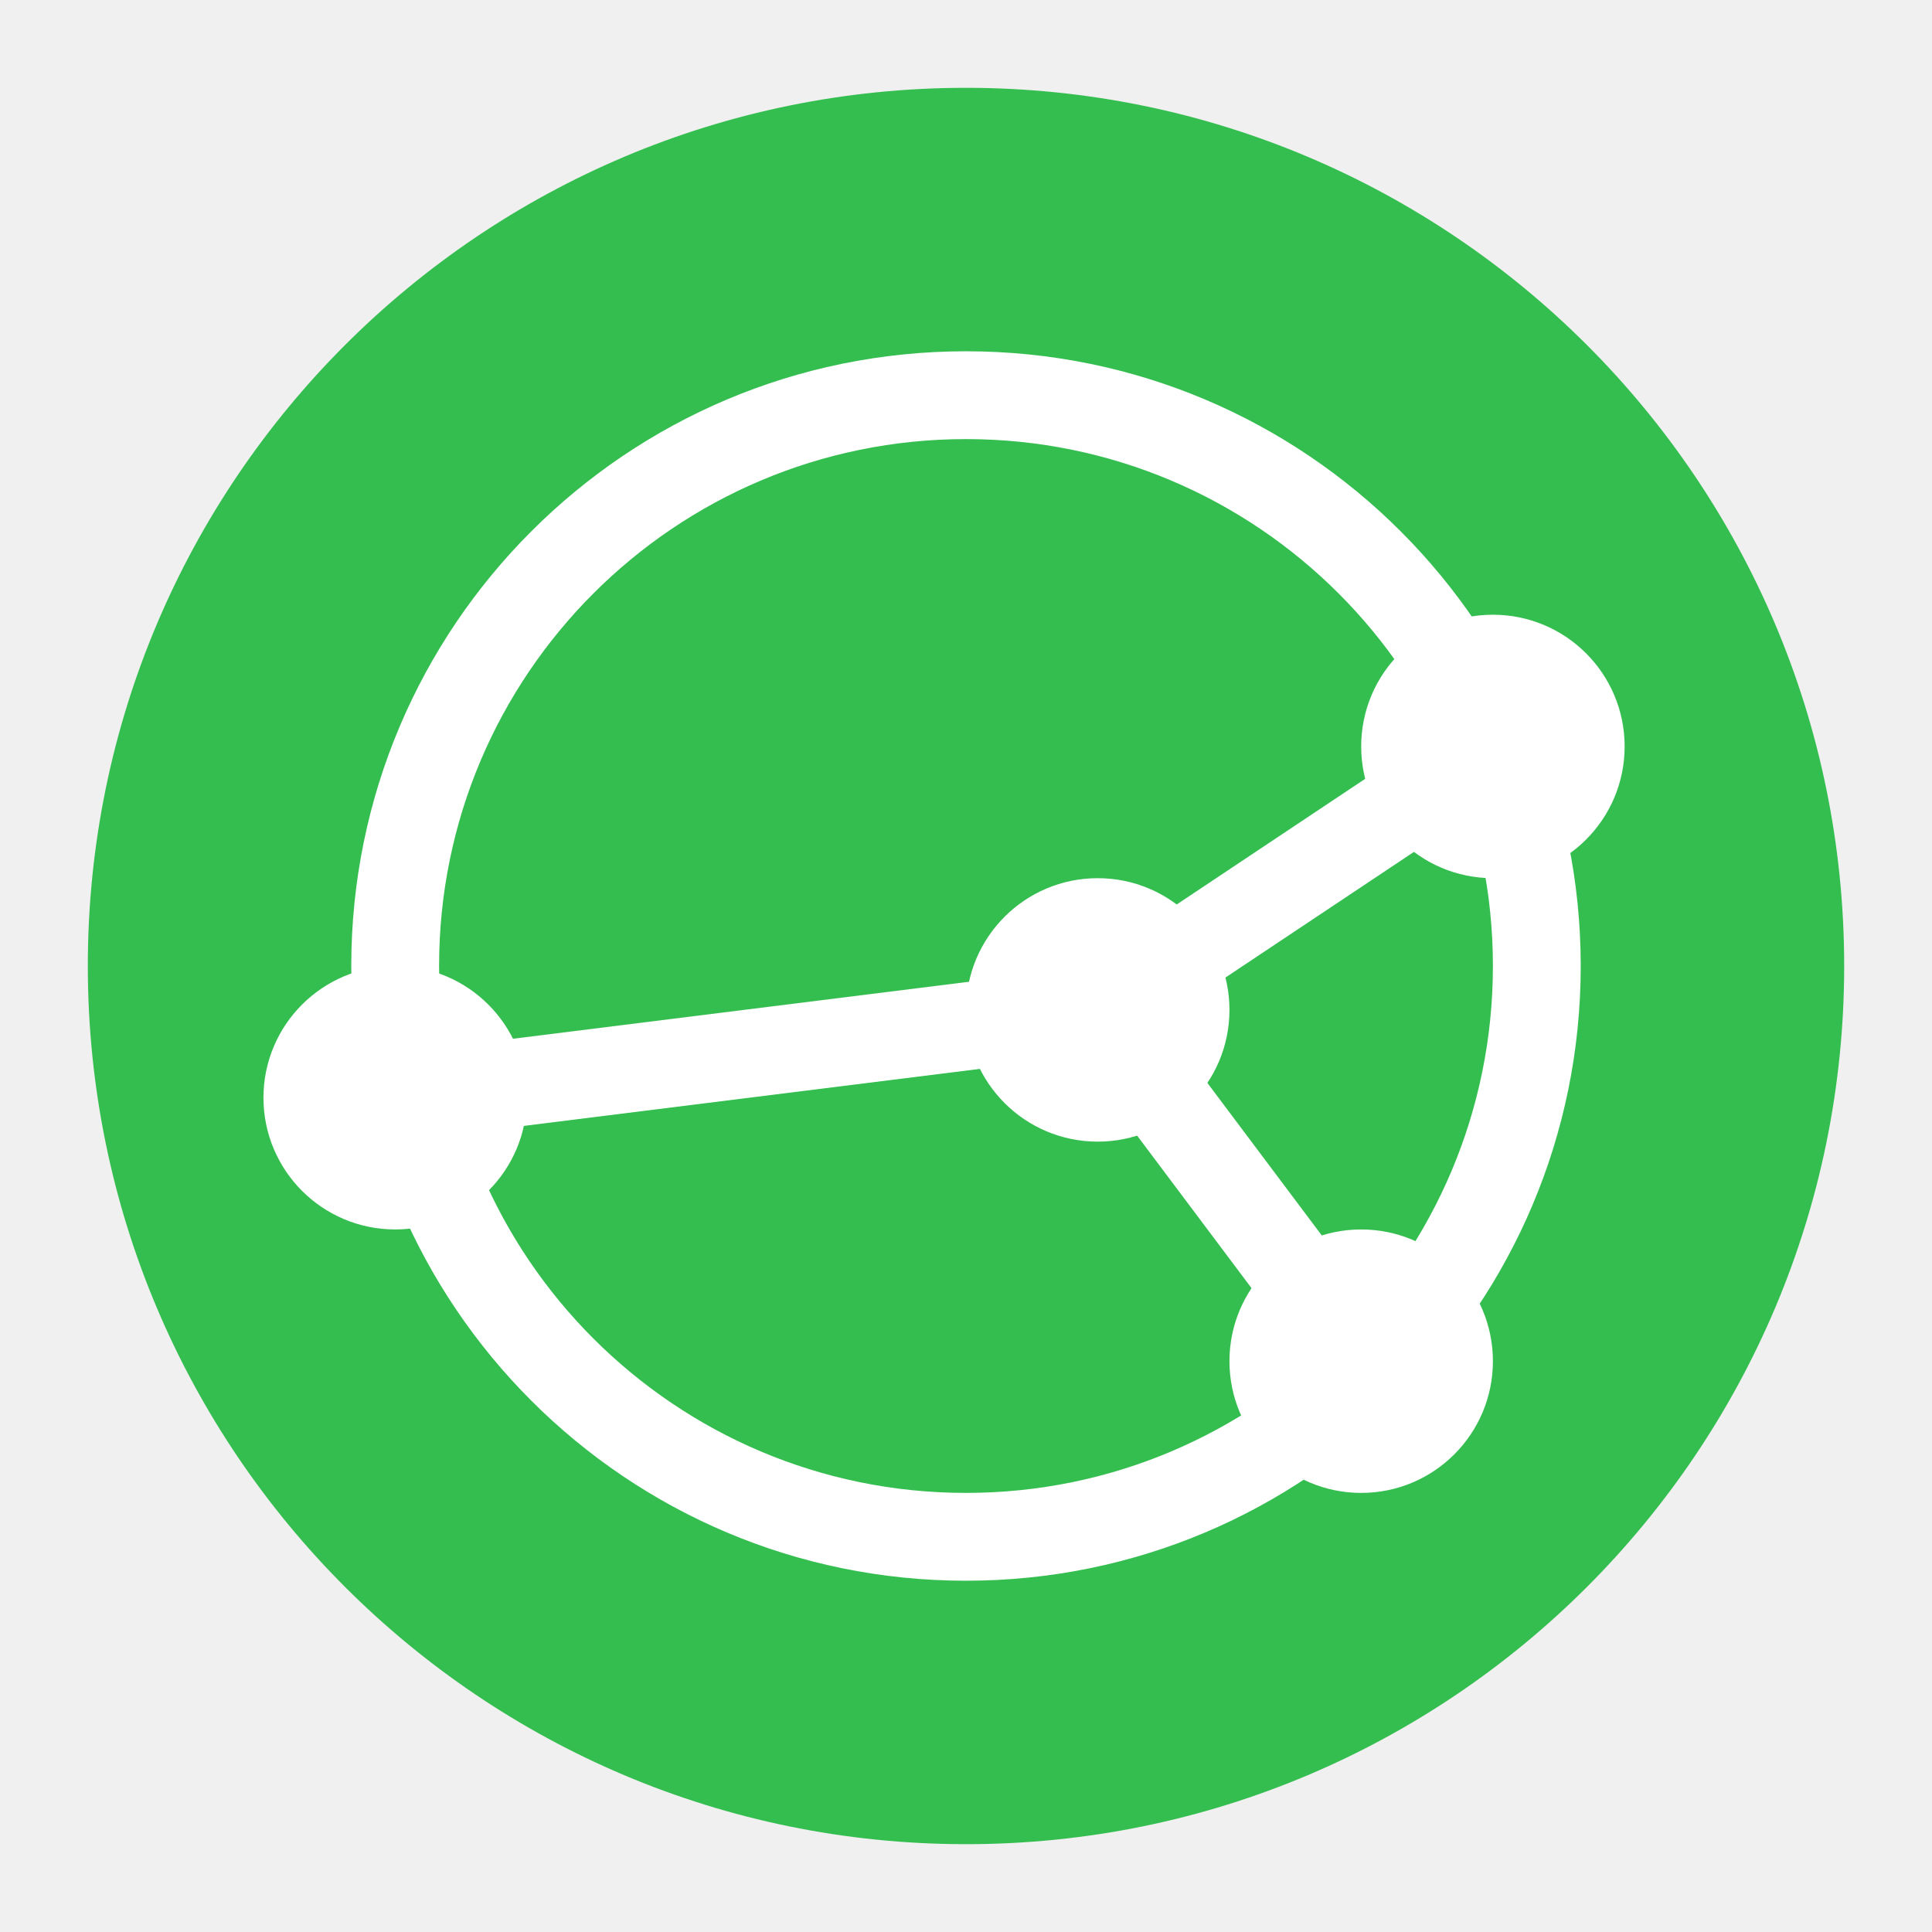
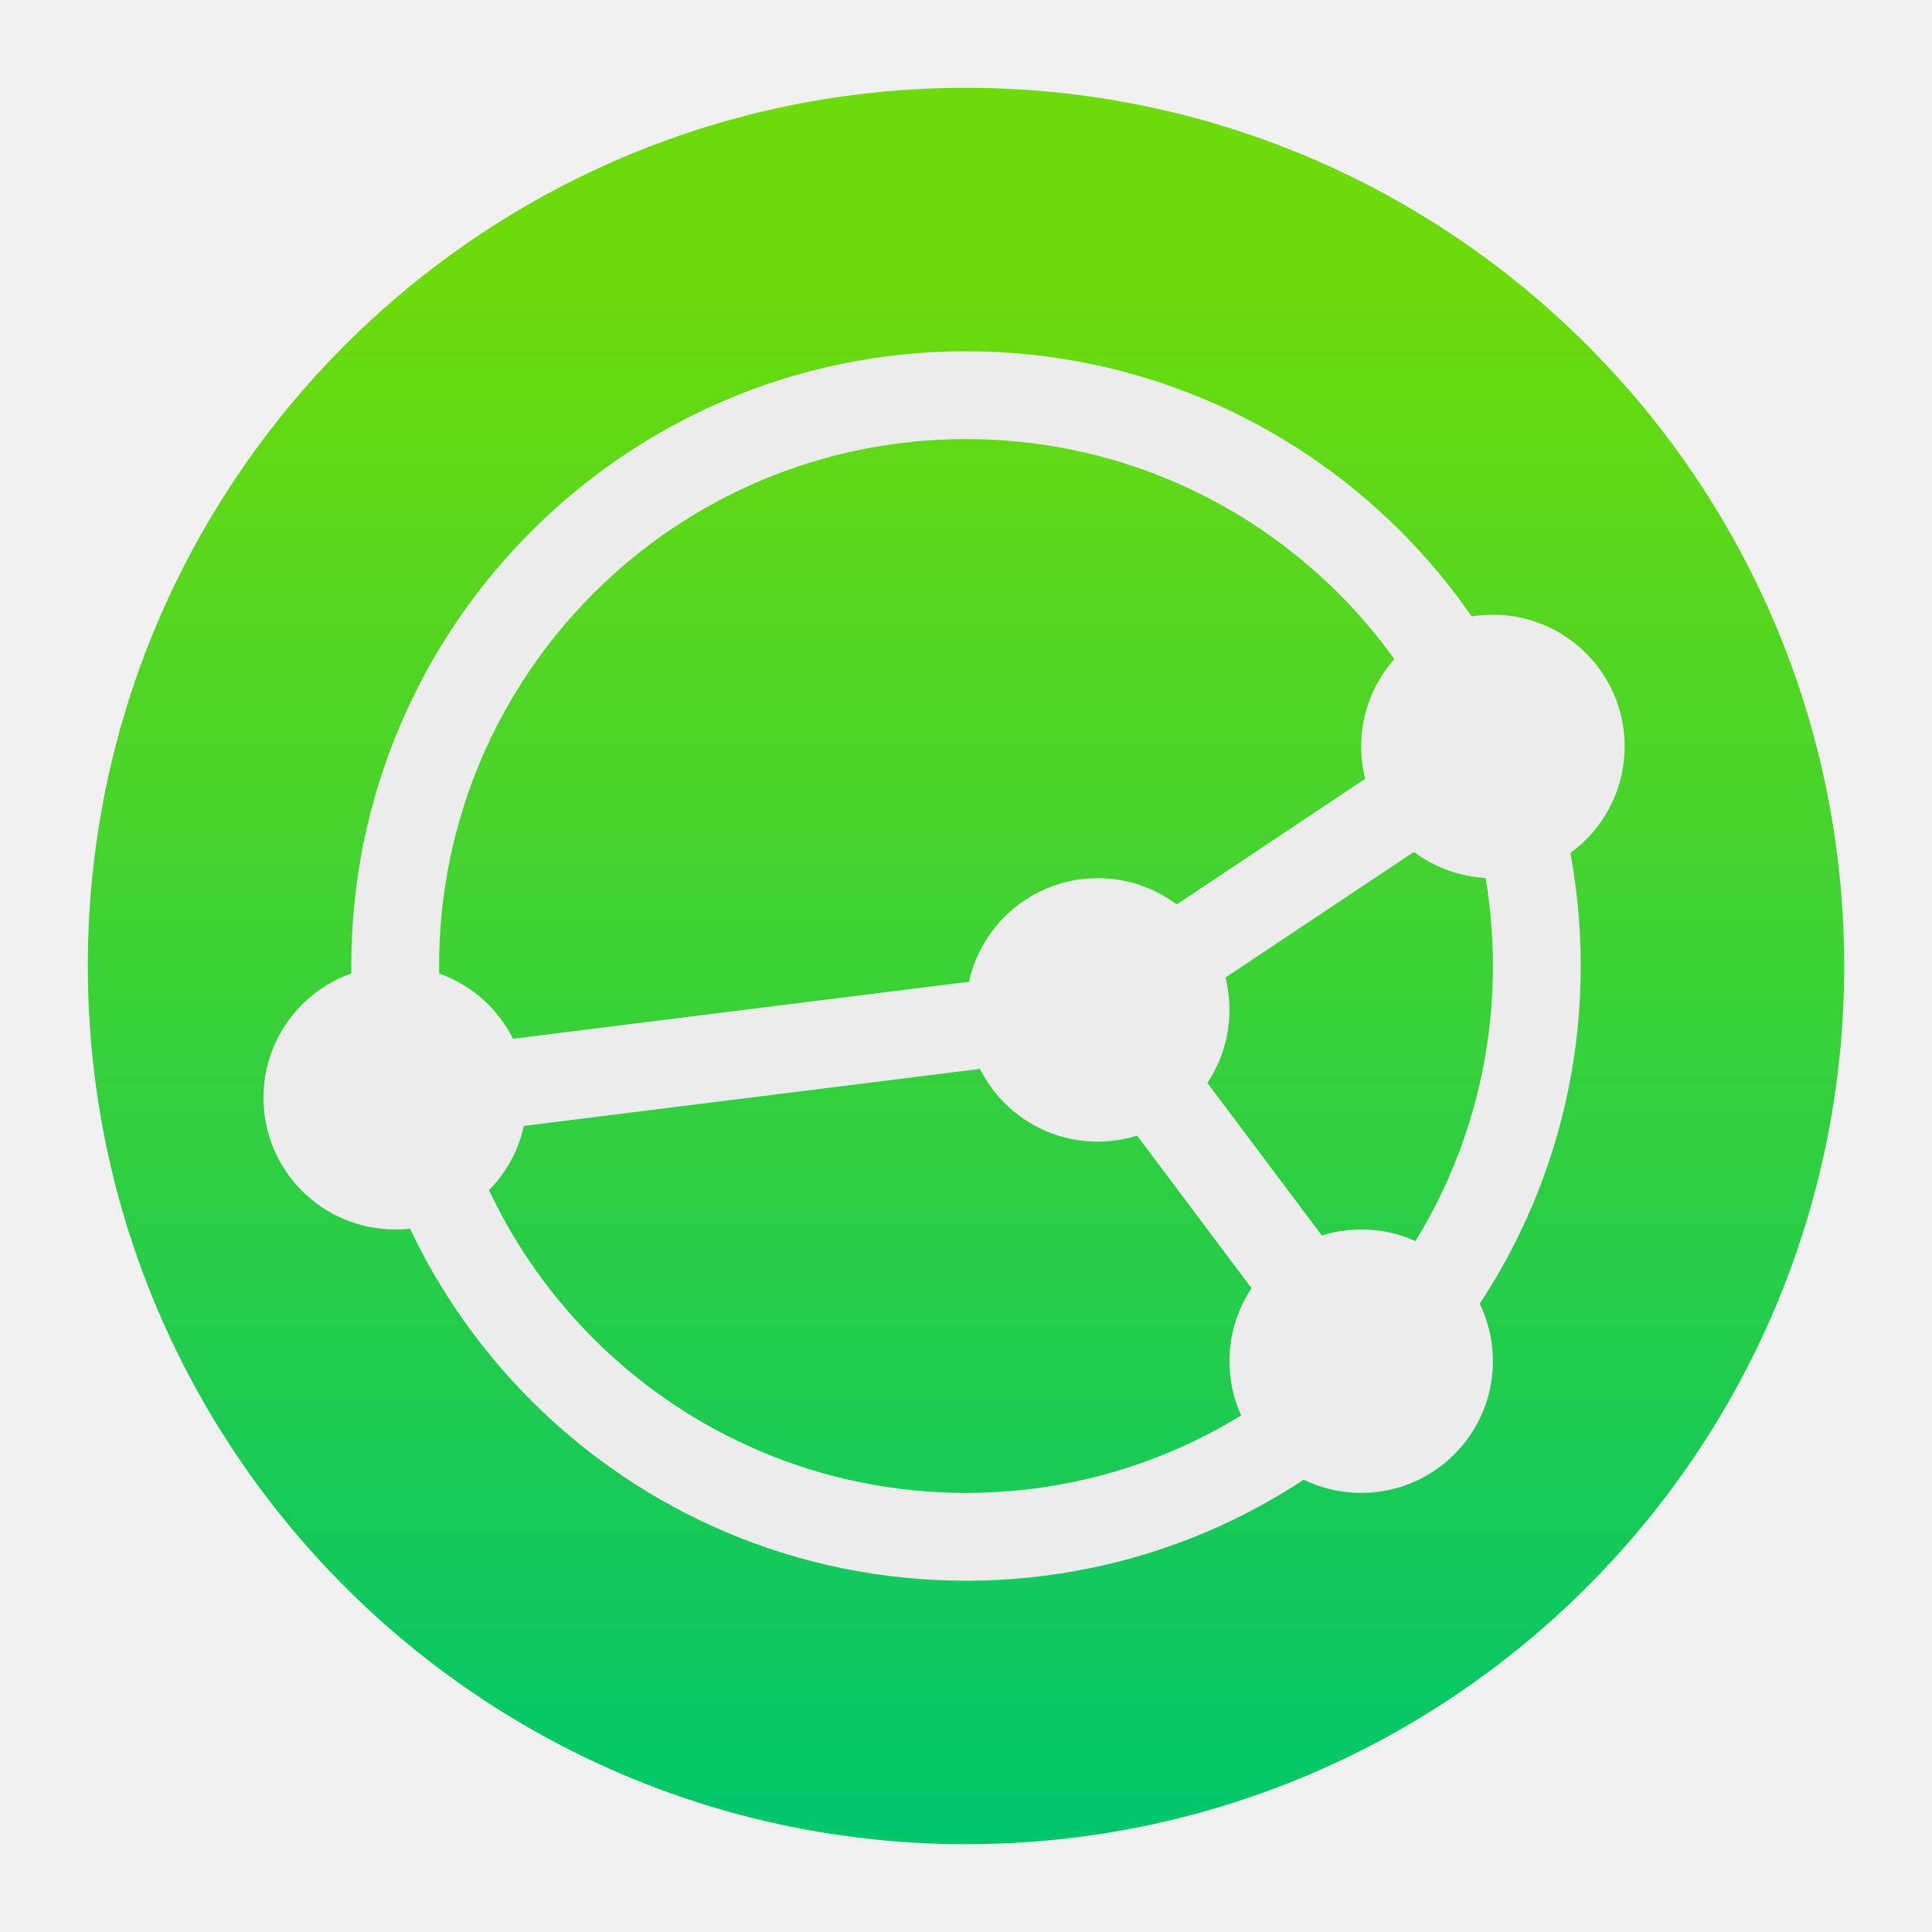
<svg xmlns="http://www.w3.org/2000/svg" width="22" height="22" version="1.1">
+   <defs>
+     <linearGradient id="carbon" x1="0%" x2="0%" y1="0%" y2="100%">
+       <stop offset="0%" style="stop-color: #525c66; stop-opacity: 1" />
+       <stop offset="100%" style="stop-color: #36424e; stop-opacity: 1" />
+     </linearGradient>
+     <linearGradient id="cyberblue" x1="0%" x2="0%" y1="0%" y2="100%">
+       <stop stop-color="#07B3FF" />
+       <stop offset="1" stop-color="#007DE8" />
+     </linearGradient>
+     <linearGradient id="cyberneon" x1="0%" x2="0%" y1="0%" y2="100%">
+       <stop offset="0" style="stop-color: #0abdc6; stop-opacity: 1" />
+       <stop offset="1" style="stop-color: #ea00d9; stop-opacity: 1" />
+     </linearGradient>
+     <linearGradient id="cyberorange" x1="0%" x2="0%" y1="0%" y2="100%">
+       <stop offset="0%" style="stop-color: #FF9757; stop-opacity: 1" />
+       <stop offset="50%" style="stop-color: #FF6E51; stop-opacity: 1" />
+       <stop offset="100%" style="stop-color: #F5350F; stop-opacity: 1" />
+     </linearGradient>
+     <linearGradient id="cyberturquoise" x1="0%" x2="0%" y1="0%" y2="100%">
+       <stop stop-color="#037164" />
+       <stop offset="1" stop-color="#00AC98" />
+     </linearGradient>
+     <linearGradient id="fitdance" x1="0%" x2="0%" y1="0%" y2="100%">
+       <stop offset="0%" style="stop-color: #1ad6ab; stop-opacity: 1" />
+       <stop offset="100%" style="stop-color: #329db6; stop-opacity: 1" />
+     </linearGradient>
+     <linearGradient id="goldcarbon" x1="0%" x2="0%" y1="0%" y2="100%">
+       <stop offset="1e-07" stop-color="#EDC268" />
+       <stop offset="1" stop-color="#9B7424" />
+     </linearGradient>
+     <linearGradient id="lemon" x1="0%" x2="0%" y1="0%" y2="100%">
+       <stop offset="0.1" stop-color="#6DDB0A" />
+       <stop offset="0.2" stop-color="#61D915" />
+       <stop offset="0.3" stop-color="#55D620" />
+       <stop offset="0.4" stop-color="#49D42B" />
+       <stop offset="0.5" stop-color="#3CD235" />
+       <stop offset="0.6" stop-color="#30CF40" />
+       <stop offset="0.7" stop-color="#24CD4B" />
+       <stop offset="0.8" stop-color="#18CA56" />
+       <stop offset="0.9" stop-color="#0CC861" />
+       <stop offset="1.0" stop-color="#00C66B" />
+     </linearGradient>
+     <linearGradient id="purplecarbon" x1="0%" x2="0%" y1="0%" y2="100%">
+       <stop offset="1e-07" stop-color="#EC57FF" />
+       <stop offset="0.5" stop-color="#C551FF" />
+       <stop offset="1" stop-color="#A90FF5" />
+     </linearGradient>
+     <linearGradient id="redcarbon" x1="0%" x2="0%" y1="0%" y2="100%">
+       <stop offset="0%" style="stop-color: #FF6D57; stop-opacity: 1" />
+       <stop offset="50%" style="stop-color: #FF5160; stop-opacity: 1" />
+       <stop offset="100%" style="stop-color: #F50F22; stop-opacity: 1" />
+     </linearGradient>
+     <linearGradient id="silvercarbon" x1="0%" x2="0%" y1="0%" y2="100%">
+       <stop offset="0%" stop-color="#DFDFDF" />
+       <stop offset="100%" stop-color="#A0A0A0" />
+     </linearGradient>
+     <linearGradient id="ubuntu" x1="0%" x2="0%" y1="0%" y2="100%">
+       <stop offset="1e-07" stop-color="#AD4F8D" />
+       <stop offset="1" stop-color="#6B8CCB" />
+     </linearGradient>
+   </defs>
  <g transform="translate(-1,-1)">
-     <circle style="fill:#35be50" cx="12" cy="12" r="10" />
-     <path style="fill:#ffffff" d="M 12,5 A 7,7 0 0 0 5,12 7,7 0 0 0 12,19 7,7 0 0 0 19,12 7,7 0 0 0 12,5 Z M 12,6 A 6,6 0 0 1 18,12 6,6 0 0 1 12,18 6,6 0 0 1 6,12 6,6 0 0 1 12,6 Z" />
-     <path style="fill:none;stroke:#ffffff" d="M 5.5,13.5 13.5,12.5 18,9.5" />
-     <path style="fill:none;stroke:#ffffff" d="M 16.5,16.5 13.5,12.5" />
-     <circle style="fill:#ffffff" cx="16.5" cy="16.5" r="1.5" />
-     <circle style="fill:#ffffff" cx="18" cy="9.5" r="1.5" />
-     <circle style="fill:#ffffff" cx="13.5" cy="12.5" r="1.5" />
-     <circle style="fill:#ffffff" cx="5.5" cy="13.5" r="1.5" />
+     <circle fill="url(#lemon)" cx="12" cy="12" r="10" />
+     <path fill="#ececec" d="M 12,5 A 7,7 0 0 0 5,12 7,7 0 0 0 12,19 7,7 0 0 0 19,12 7,7 0 0 0 12,5 Z M 12,6 A 6,6 0 0 1 18,12 6,6 0 0 1 12,18 6,6 0 0 1 6,12 6,6 0 0 1 12,6 Z" />
+     <path fill="none" stroke="#ececec" d="M 5.5,13.5 13.5,12.5 18,9.5" />
+     <path fill="none" stroke="#ececec" d="M 16.5,16.5 13.5,12.5" />
+     <circle fill="#ececec" cx="16.5" cy="16.5" r="1.5" />
+     <circle fill="#ececec" cx="18" cy="9.5" r="1.5" />
+     <circle fill="#ececec" cx="13.5" cy="12.5" r="1.5" />
+     <circle fill="#ececec" cx="5.5" cy="13.5" r="1.5" />
  </g>
</svg>
